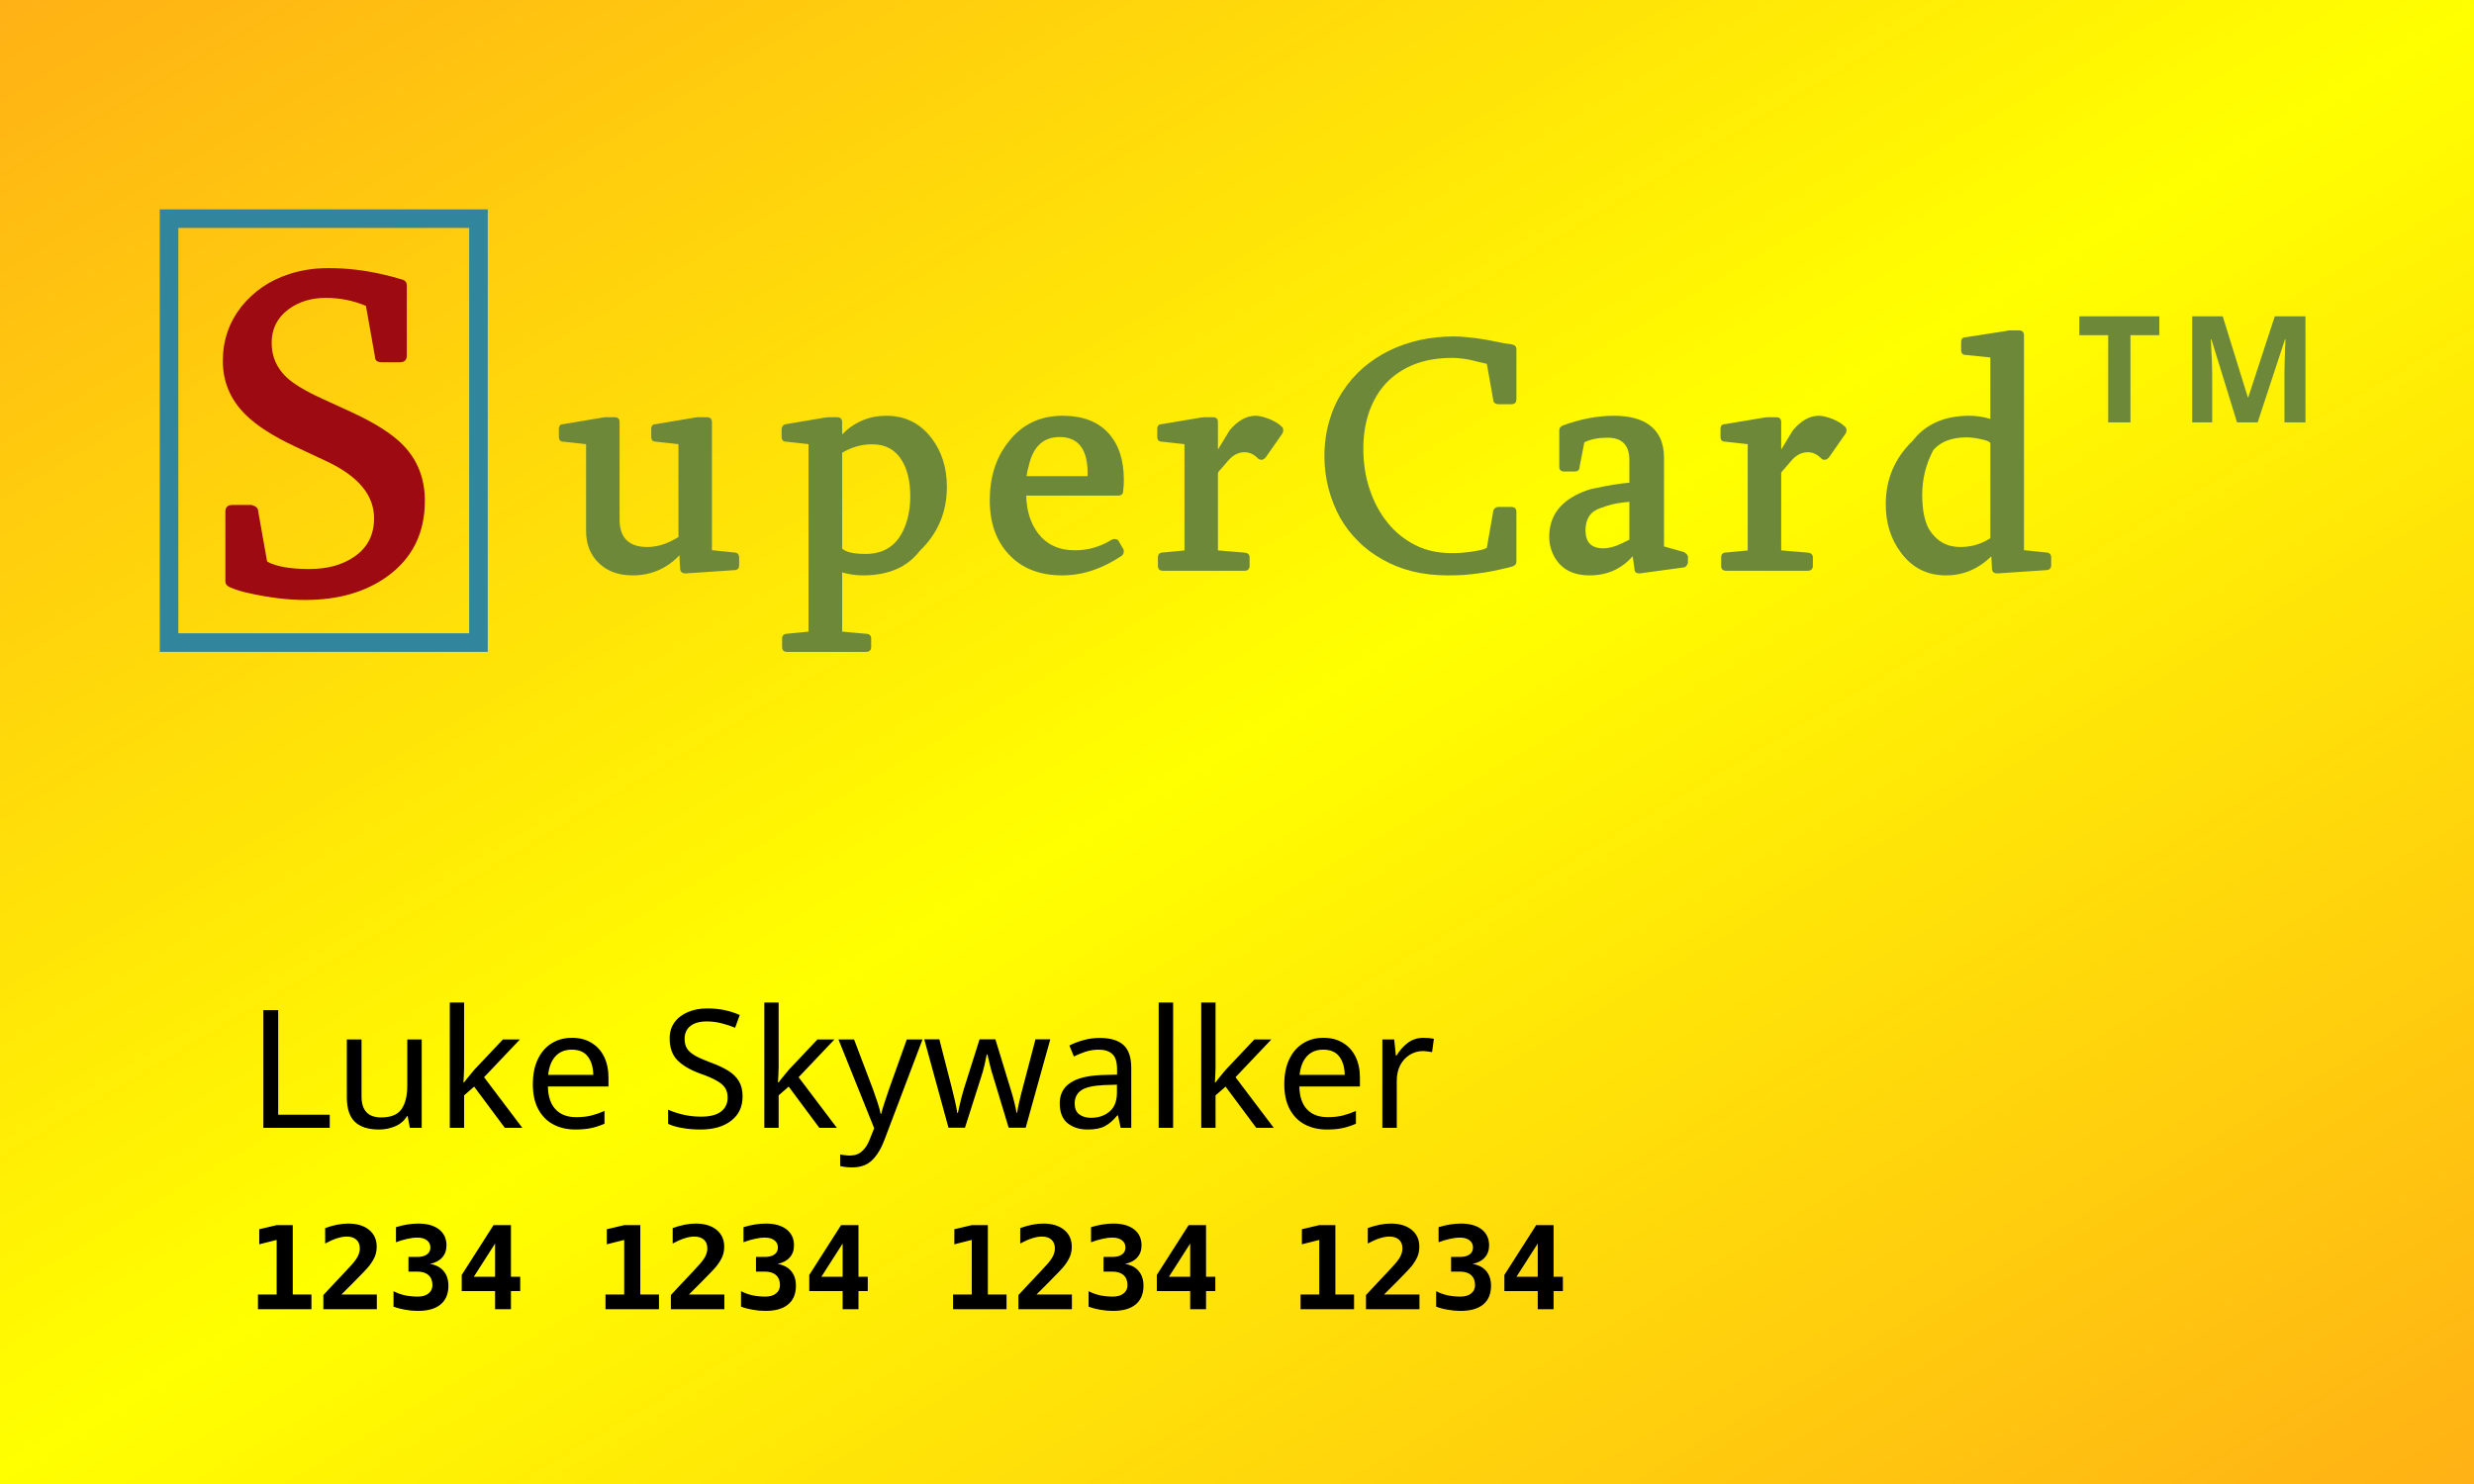
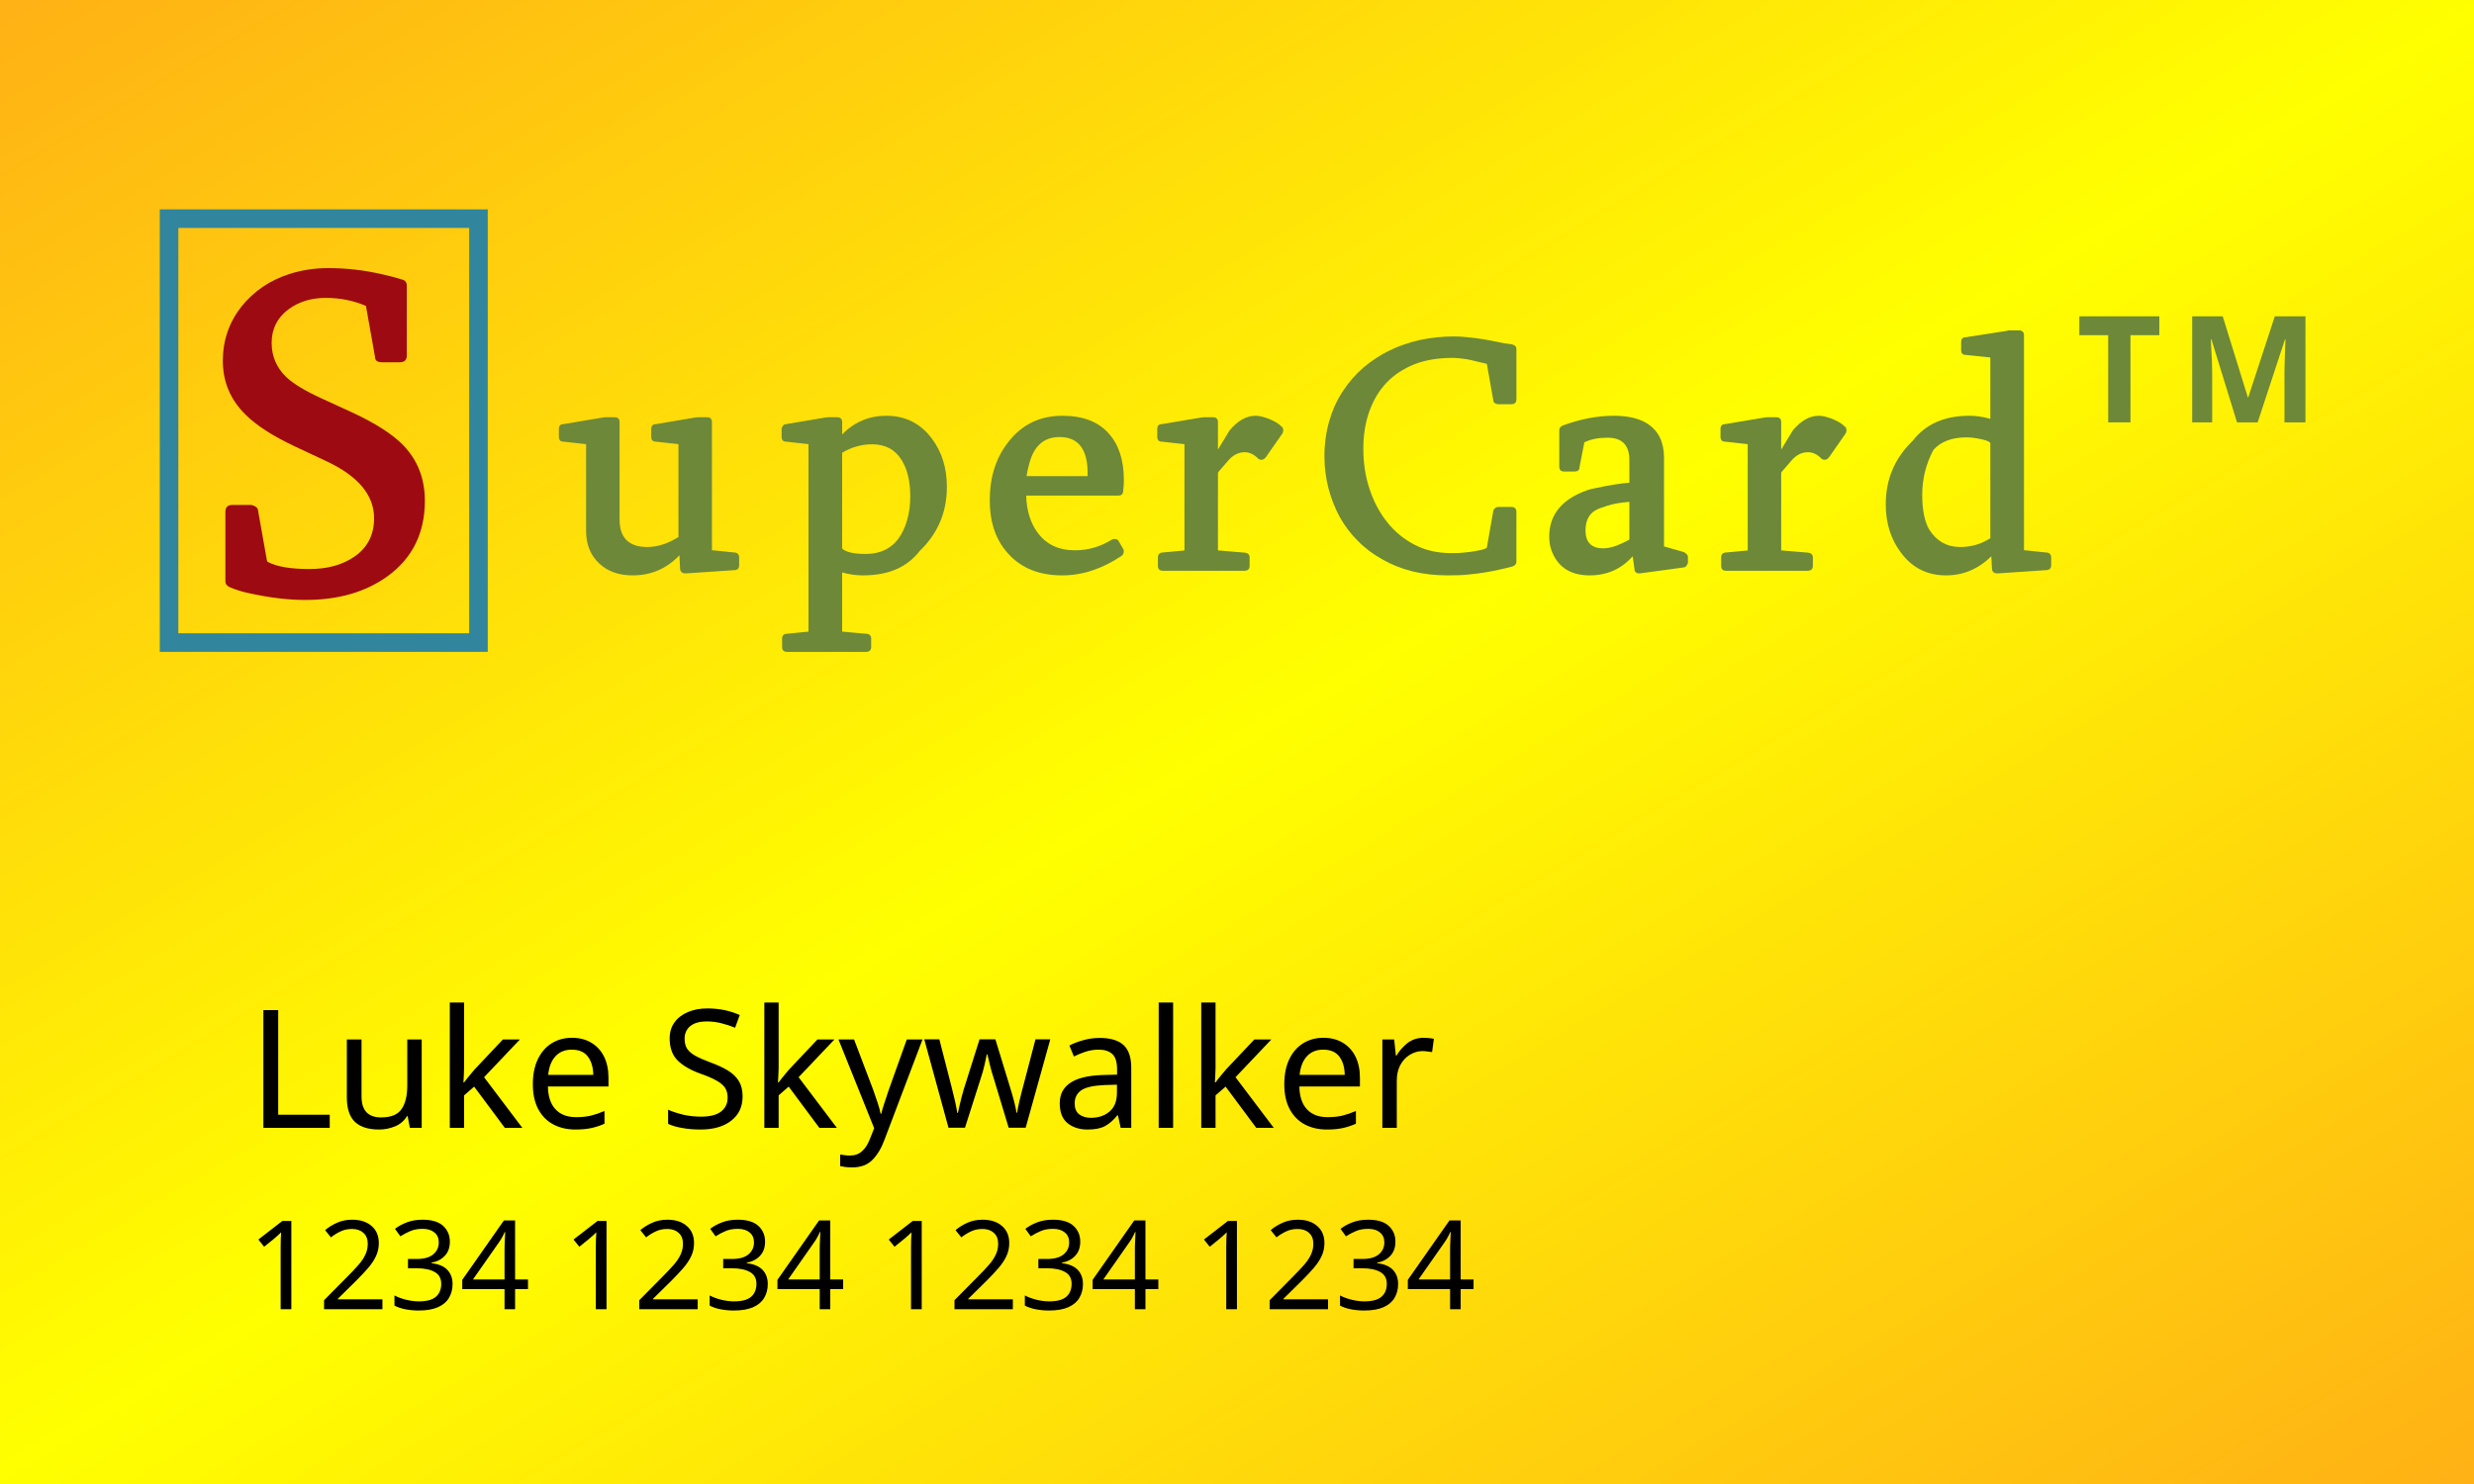
<svg xmlns="http://www.w3.org/2000/svg" width="300" height="180">
  <defs>
    <linearGradient id="supercardGradient" x1="0" y1="0" x2="1" y2="1">
      <stop stop-color="#ffb115" offset="0" />
      <stop stop-color="#ffff00" offset="0.5" />
      <stop stop-color="#ffb115" offset="1" />
    </linearGradient>
  </defs>
  <rect x="0" y="0" width="300" height="180" fill="url(#supercardGradient)" />
  <text x="30" y="136.8" font-family="Sans-serif" font-size="20">Luke Skywalker</text>
-   <text x="30" y="158.8" font-family="monospace" font-size="14" font-weight="bold">1234 1234 1234 1234</text>
+   <text x="30" y="158.8" font-family="Noto Sans" font-size="15" font-weight="500">1234 1234 1234 1234</text>
  <path fill="#9e0a11" d="M 46.3,43.94 C 45.75,43.94 45.47,43.72 45.47,43.27 L 44.36,37.02 C 44.36,37.08 44.38,37.13 44.44,37.13 42.91,36.47 41.27,36.13 39.5,36.13 37.72,36.13 36.19,36.61 34.94,37.55 33.61,38.55 32.94,39.91 32.94,41.58 32.94,43.25 33.55,44.63 34.75,45.77 35.58,46.55 37,47.41 38.94,48.3 L 42.58,49.97 C 45.47,51.3 47.61,52.66 48.94,54.05 50.66,55.86 51.52,58.08 51.52,60.75 51.52,64.66 50,67.72 46.97,69.91 44.3,71.83 41,72.77 37,72.77 34.94,72.77 32.63,72.5 30.02,71.91 29.27,71.75 28.58,71.52 27.97,71.27 27.55,71.11 27.33,70.86 27.33,70.5 L 27.33,62.08 C 27.33,61.52 27.61,61.25 28.16,61.25 L 30.52,61.25 C 31.05,61.41 31.3,61.63 31.3,61.97 L 32.41,68.22 C 32.38,68.11 32.36,68.05 32.36,68.02 L 32.47,68.16 C 33.61,68.75 35.3,69.02 37.52,69.02 39.72,69.02 41.52,68.52 42.97,67.52 44.58,66.41 45.36,64.86 45.36,62.86 45.36,60.05 43.44,57.75 39.58,55.94 L 35.91,54.22 C 33.16,52.94 31.11,51.63 29.75,50.27 27.91,48.44 27.02,46.27 27.02,43.77 27.02,41.3 27.77,39.11 29.27,37.19 30.75,35.36 32.66,34.02 35.05,33.25 36.58,32.75 38.16,32.52 39.83,32.52 42.02,32.52 44.27,32.77 46.61,33.33 47.25,33.47 47.94,33.66 48.66,33.88 49.11,33.97 49.33,34.22 49.33,34.66 L 49.33,43.11 C 49.33,43.66 49.05,43.94 48.5,43.94 L 46.3,43.94 z" />
  <rect x="20.5" y="26.52" width="37.52" height="51.42" stroke="#31859c" stroke-width="2.25" fill="none" />
  <path fill="#6d8838" d="M 82.39,67.35 C 80.83,68.99 78.93,69.79 76.71,69.79 75.07,69.79 73.73,69.33 72.69,68.37 71.61,67.37 71.07,66.05 71.07,64.41 L 71.07,53.69 C 71.07,53.83 71.11,53.89 71.21,53.89 L 68.31,53.57 C 67.95,53.57 67.77,53.37 67.77,52.97 L 67.77,52.05 C 67.77,51.65 67.95,51.45 68.29,51.45 L 73.07,50.65 C 73.11,50.65 73.19,50.63 73.33,50.61 L 74.53,50.61 C 74.93,50.61 75.13,50.81 75.13,51.21 L 75.13,63.01 C 75.13,65.23 76.25,66.35 78.49,66.35 79.71,66.35 80.97,65.95 82.25,65.15 82.25,65.15 82.27,65.19 82.27,65.27 L 82.27,53.69 C 82.27,53.83 82.31,53.89 82.41,53.89 L 79.53,53.57 C 79.15,53.57 78.97,53.37 78.97,52.97 L 78.97,52.05 C 78.97,51.65 79.15,51.45 79.51,51.45 L 84.25,50.65 C 84.31,50.65 84.43,50.63 84.61,50.61 L 85.73,50.61 C 86.13,50.61 86.33,50.81 86.33,51.21 L 86.33,66.91 C 86.33,66.77 86.25,66.71 86.09,66.71 L 88.99,67.01 C 89.41,67.01 89.63,67.23 89.63,67.63 L 89.63,68.55 C 89.63,68.91 89.47,69.11 89.13,69.15 L 83.15,69.55 C 82.73,69.55 82.51,69.37 82.47,69.01 L 82.39,67.35 z" />
  <path fill="#6d8838" d="M 102.12,66.53 C 102.56,66.97 103.5,67.19 104.96,67.19 107.56,67.19 109.24,65.81 110.02,63.01 110.26,62.15 110.38,61.21 110.38,60.21 110.38,58.41 110.04,56.95 109.36,55.85 108.58,54.55 107.38,53.89 105.76,53.89 104.44,53.89 103.22,54.25 102.1,54.93 102.12,54.93 102.12,54.89 102.12,54.81 L 102.12,66.53 z M 100.04,50.65 C 100.1,50.65 100.2,50.63 100.4,50.61 L 101.5,50.61 C 101.92,50.61 102.12,50.81 102.12,51.21 L 102.12,52.69 C 103.6,51.19 105.38,50.43 107.48,50.43 109.78,50.43 111.6,51.35 112.98,53.17 114.22,54.81 114.82,56.77 114.82,59.07 114.82,62.13 113.72,64.71 111.54,66.81 110,68.81 107.72,69.79 104.64,69.79 103.8,69.79 102.96,69.67 102.12,69.43 L 102.12,76.79 C 102.12,76.65 102.04,76.59 101.88,76.59 L 104.96,76.87 C 105.4,76.87 105.64,77.07 105.64,77.45 L 105.64,78.47 C 105.64,78.87 105.42,79.07 105,79.07 L 95.44,79.07 C 95.04,79.07 94.84,78.87 94.84,78.47 L 94.84,77.45 C 94.84,77.07 95.06,76.87 95.46,76.87 L 98.26,76.59 C 98.12,76.59 98.04,76.65 98.04,76.79 L 98.04,53.69 C 98.04,53.83 98.1,53.89 98.2,53.89 L 95.32,53.57 C 94.96,53.57 94.78,53.37 94.78,52.97 L 94.78,51.97 C 94.88,51.63 95.06,51.45 95.3,51.45 L 100.04,50.65 z" />
  <path fill="#6d8838" d="M 128.48,53.01 C 126.6,53.01 125.38,54.07 124.82,56.21 124.64,56.87 124.52,57.39 124.48,57.75 L 131.88,57.75 C 131.98,54.59 130.84,53.01 128.48,53.01 z M 124.44,60.11 C 124.48,61.93 124.96,63.47 125.88,64.69 126.92,66.05 128.4,66.75 130.36,66.75 131.96,66.75 133.44,66.31 134.8,65.47 135,65.35 135.22,65.35 135.5,65.45 135.54,65.51 135.6,65.57 135.64,65.61 L 136.26,66.69 C 136.3,67.03 136.22,67.27 136.02,67.41 133.64,69.01 131.24,69.79 128.8,69.79 126.08,69.79 123.92,68.95 122.34,67.25 120.78,65.59 120.02,63.41 120.02,60.67 120.02,57.89 120.76,55.53 122.26,53.63 123.9,51.49 126.1,50.43 128.84,50.43 131.28,50.43 133.14,51.13 134.42,52.55 135.66,53.91 136.28,55.79 136.28,58.23 136.28,58.63 136.26,59.07 136.2,59.51 136.2,59.91 136,60.11 135.6,60.11 L 124.44,60.11 z" />
  <path fill="#6d8838" d="M 152.25,50.43 C 152.71,50.43 153.27,50.57 153.93,50.83 154.59,51.11 155.07,51.39 155.37,51.71 155.47,51.77 155.55,51.87 155.59,52.03 155.63,52.27 155.59,52.47 155.47,52.63 L 153.53,55.41 C 153.35,55.65 153.17,55.77 152.97,55.77 152.81,55.77 152.69,55.73 152.57,55.63 152.07,55.11 151.51,54.85 150.93,54.85 150.19,54.85 149.51,55.19 148.93,55.87 L 147.77,57.21 C 147.73,57.27 147.69,57.35 147.69,57.41 L 147.69,66.95 C 147.69,66.83 147.65,66.77 147.55,66.75 L 150.91,67.03 C 151.33,67.07 151.53,67.27 151.53,67.63 L 151.53,68.63 C 151.53,69.03 151.31,69.23 150.89,69.23 L 141.03,69.23 C 140.61,69.23 140.41,69.03 140.41,68.63 L 140.41,67.63 C 140.41,67.23 140.61,67.01 141.05,67.01 L 143.85,66.75 C 143.69,66.75 143.63,66.81 143.63,66.95 L 143.63,53.69 C 143.63,53.83 143.67,53.89 143.77,53.89 L 140.89,53.57 C 140.51,53.57 140.33,53.37 140.33,52.97 L 140.33,52.05 C 140.33,51.65 140.51,51.45 140.85,51.45 L 145.63,50.65 C 145.83,50.63 145.93,50.61 145.97,50.61 L 147.09,50.61 C 147.49,50.61 147.69,50.81 147.69,51.21 L 147.69,54.53 149.11,52.19 C 150.11,51.01 151.15,50.43 152.25,50.43 z" />
  <path fill="#6d8838" d="M 176.3,40.81 C 176.78,40.81 177.34,40.83 178,40.91 178.64,40.97 179.28,41.05 179.86,41.15 180.46,41.25 181.02,41.35 181.56,41.47 182.08,41.59 182.68,41.69 183.32,41.77 183.7,41.85 183.88,42.03 183.88,42.35 L 183.88,48.43 C 183.88,48.83 183.68,49.03 183.24,49.03 L 181.7,49.03 C 181.54,49.03 181.4,48.99 181.28,48.91 181.14,48.81 181.08,48.69 181.08,48.55 L 180.28,44.05 C 180.28,44.09 180.32,44.11 180.38,44.15 180.1,44.09 179.78,44.01 179.42,43.93 179.06,43.83 178.7,43.75 178.36,43.67 178.02,43.59 177.64,43.53 177.24,43.49 176.82,43.43 176.46,43.41 176.1,43.41 174.38,43.41 172.84,43.67 171.5,44.19 170.16,44.73 169.04,45.47 168.12,46.43 167.2,47.41 166.52,48.57 166.04,49.91 165.56,51.27 165.32,52.77 165.32,54.41 165.32,56.15 165.56,57.79 166.08,59.33 166.58,60.85 167.3,62.21 168.24,63.37 169.16,64.53 170.28,65.43 171.6,66.11 172.9,66.77 174.36,67.09 175.96,67.09 176.28,67.09 176.64,67.09 177,67.07 177.38,67.03 177.76,67.01 178.2,66.95 178.62,66.89 179.02,66.83 179.38,66.75 179.76,66.69 180.08,66.57 180.34,66.43 180.3,66.47 180.28,66.49 180.28,66.51 L 181.08,61.97 C 181.08,61.89 181.14,61.77 181.26,61.67 181.38,61.55 181.52,61.49 181.7,61.49 L 183.24,61.49 C 183.68,61.49 183.88,61.69 183.88,62.09 L 183.88,68.15 C 183.88,68.41 183.72,68.59 183.4,68.71 182.9,68.85 182.38,68.97 181.82,69.09 181.28,69.21 180.7,69.33 180.08,69.43 179.48,69.53 178.8,69.61 178.04,69.69 177.28,69.77 176.46,69.79 175.54,69.79 174.02,69.79 172.62,69.63 171.3,69.31 170,68.99 168.78,68.51 167.66,67.87 166.54,67.25 165.54,66.51 164.68,65.63 163.8,64.77 163.08,63.81 162.48,62.75 161.9,61.69 161.44,60.53 161.1,59.27 160.78,58.03 160.6,56.73 160.6,55.37 160.6,53.83 160.8,52.41 161.18,51.09 161.56,49.77 162.1,48.57 162.82,47.47 163.52,46.39 164.36,45.43 165.32,44.59 166.3,43.77 167.34,43.07 168.5,42.51 169.64,41.95 170.9,41.53 172.22,41.23 173.56,40.95 174.92,40.81 176.3,40.81 z" />
  <path fill="#6d8838" d="M 197.58,60.87 C 196.52,60.95 195.64,61.11 194.94,61.33 194.8,61.37 194.5,61.47 194.06,61.63 192.86,62.03 192.26,62.93 192.26,64.33 192.26,65.79 192.98,66.51 194.42,66.51 194.86,66.51 195.38,66.41 195.96,66.21 196.36,66.05 196.92,65.81 197.6,65.45 197.58,65.47 197.58,65.51 197.58,65.57 L 197.58,60.87 z M 197.98,67.47 C 196.6,69.03 194.86,69.79 192.76,69.79 190.54,69.79 189.02,68.87 188.24,67.03 187.98,66.43 187.86,65.79 187.86,65.11 187.86,62.73 189.06,60.99 191.46,59.87 192.16,59.55 192.78,59.33 193.36,59.23 195.12,58.85 196.52,58.63 197.58,58.55 L 197.58,55.81 C 197.58,53.99 196.7,53.09 194.92,53.09 193.82,53.09 192.9,53.27 192.12,53.65 192.12,53.65 192.12,53.69 192.1,53.75 L 191.54,56.63 C 191.54,57.01 191.34,57.19 190.92,57.19 L 189.66,57.19 C 189.28,57.19 189.08,56.99 189.08,56.61 L 189.08,52.17 C 189.08,51.91 189.24,51.71 189.56,51.59 191.7,50.81 193.74,50.43 195.68,50.43 198.54,50.43 200.4,51.31 201.28,53.07 201.6,53.73 201.78,54.55 201.78,55.53 L 201.78,66.37 C 201.78,66.33 201.74,66.29 201.68,66.25 L 204.2,66.97 C 204.48,67.13 204.64,67.31 204.68,67.49 L 204.68,68.29 C 204.54,68.65 204.36,68.83 204.14,68.83 L 198.84,69.55 C 198.4,69.55 198.2,69.37 198.2,69.03 L 197.98,67.47 z" />
  <path fill="#6d8838" d="M 220.55,50.43 C 221.01,50.43 221.57,50.57 222.23,50.83 222.89,51.11 223.37,51.39 223.67,51.71 223.77,51.77 223.85,51.87 223.89,52.03 223.93,52.27 223.89,52.47 223.77,52.63 L 221.83,55.41 C 221.65,55.65 221.47,55.77 221.27,55.77 221.11,55.77 220.99,55.73 220.87,55.63 220.37,55.11 219.81,54.85 219.23,54.85 218.49,54.85 217.81,55.19 217.23,55.87 L 216.07,57.21 C 216.03,57.27 215.99,57.35 215.99,57.41 L 215.99,66.95 C 215.99,66.83 215.95,66.77 215.85,66.75 L 219.21,67.03 C 219.63,67.07 219.83,67.27 219.83,67.63 L 219.83,68.63 C 219.83,69.03 219.61,69.23 219.19,69.23 L 209.33,69.23 C 208.91,69.23 208.71,69.03 208.71,68.63 L 208.71,67.63 C 208.71,67.23 208.91,67.01 209.35,67.01 L 212.15,66.75 C 211.99,66.75 211.93,66.81 211.93,66.95 L 211.93,53.69 C 211.93,53.83 211.97,53.89 212.07,53.89 L 209.19,53.57 C 208.81,53.57 208.63,53.37 208.63,52.97 L 208.63,52.05 C 208.63,51.65 208.81,51.45 209.15,51.45 L 213.93,50.65 C 214.13,50.63 214.23,50.61 214.27,50.61 L 215.39,50.61 C 215.79,50.61 215.99,50.81 215.99,51.21 L 215.99,54.53 217.41,52.19 C 218.41,51.01 219.45,50.43 220.55,50.43 z" />
  <path fill="#6d8838" d="M 241.35,53.71 C 241.19,53.55 240.87,53.41 240.39,53.31 239.65,53.13 239.01,53.05 238.49,53.05 236.71,53.05 235.35,53.55 234.45,54.57 233.55,56.25 233.09,58.07 233.09,60.03 233.09,61.83 233.37,63.21 233.91,64.19 234.81,65.63 236.09,66.35 237.69,66.35 239.01,66.35 240.21,66.01 241.31,65.31 241.35,65.27 241.37,65.29 241.35,65.35 L 241.35,53.71 z M 243.35,40.13 C 243.45,40.09 243.55,40.07 243.63,40.07 L 244.79,40.07 C 245.21,40.07 245.43,40.27 245.43,40.67 L 245.43,66.91 C 245.43,66.77 245.35,66.71 245.19,66.71 L 248.07,67.01 C 248.51,67.01 248.73,67.23 248.73,67.63 L 248.73,68.55 C 248.73,68.91 248.55,69.11 248.19,69.15 L 242.21,69.55 C 241.81,69.55 241.59,69.39 241.55,69.01 L 241.47,67.47 C 239.89,69.03 238.05,69.79 235.97,69.79 233.69,69.79 231.87,68.87 230.51,67.03 229.27,65.39 228.67,63.43 228.67,61.17 228.67,58.13 229.75,55.57 231.95,53.45 233.51,51.43 235.81,50.43 238.81,50.43 239.63,50.43 240.49,50.55 241.35,50.81 L 241.35,43.17 C 241.35,43.29 241.39,43.37 241.49,43.37 L 238.37,43.05 C 237.99,43.05 237.81,42.85 237.81,42.43 L 237.81,41.51 C 237.81,41.11 237.99,40.91 238.35,40.91 L 243.35,40.13 z" />
  <text x="251.78" y="51.23" font-family="Sans-serif" font-size="18" text-anchor="start" font-weight="bold" fill="#6d8838" letter-spacing="2">TM</text>
</svg>
